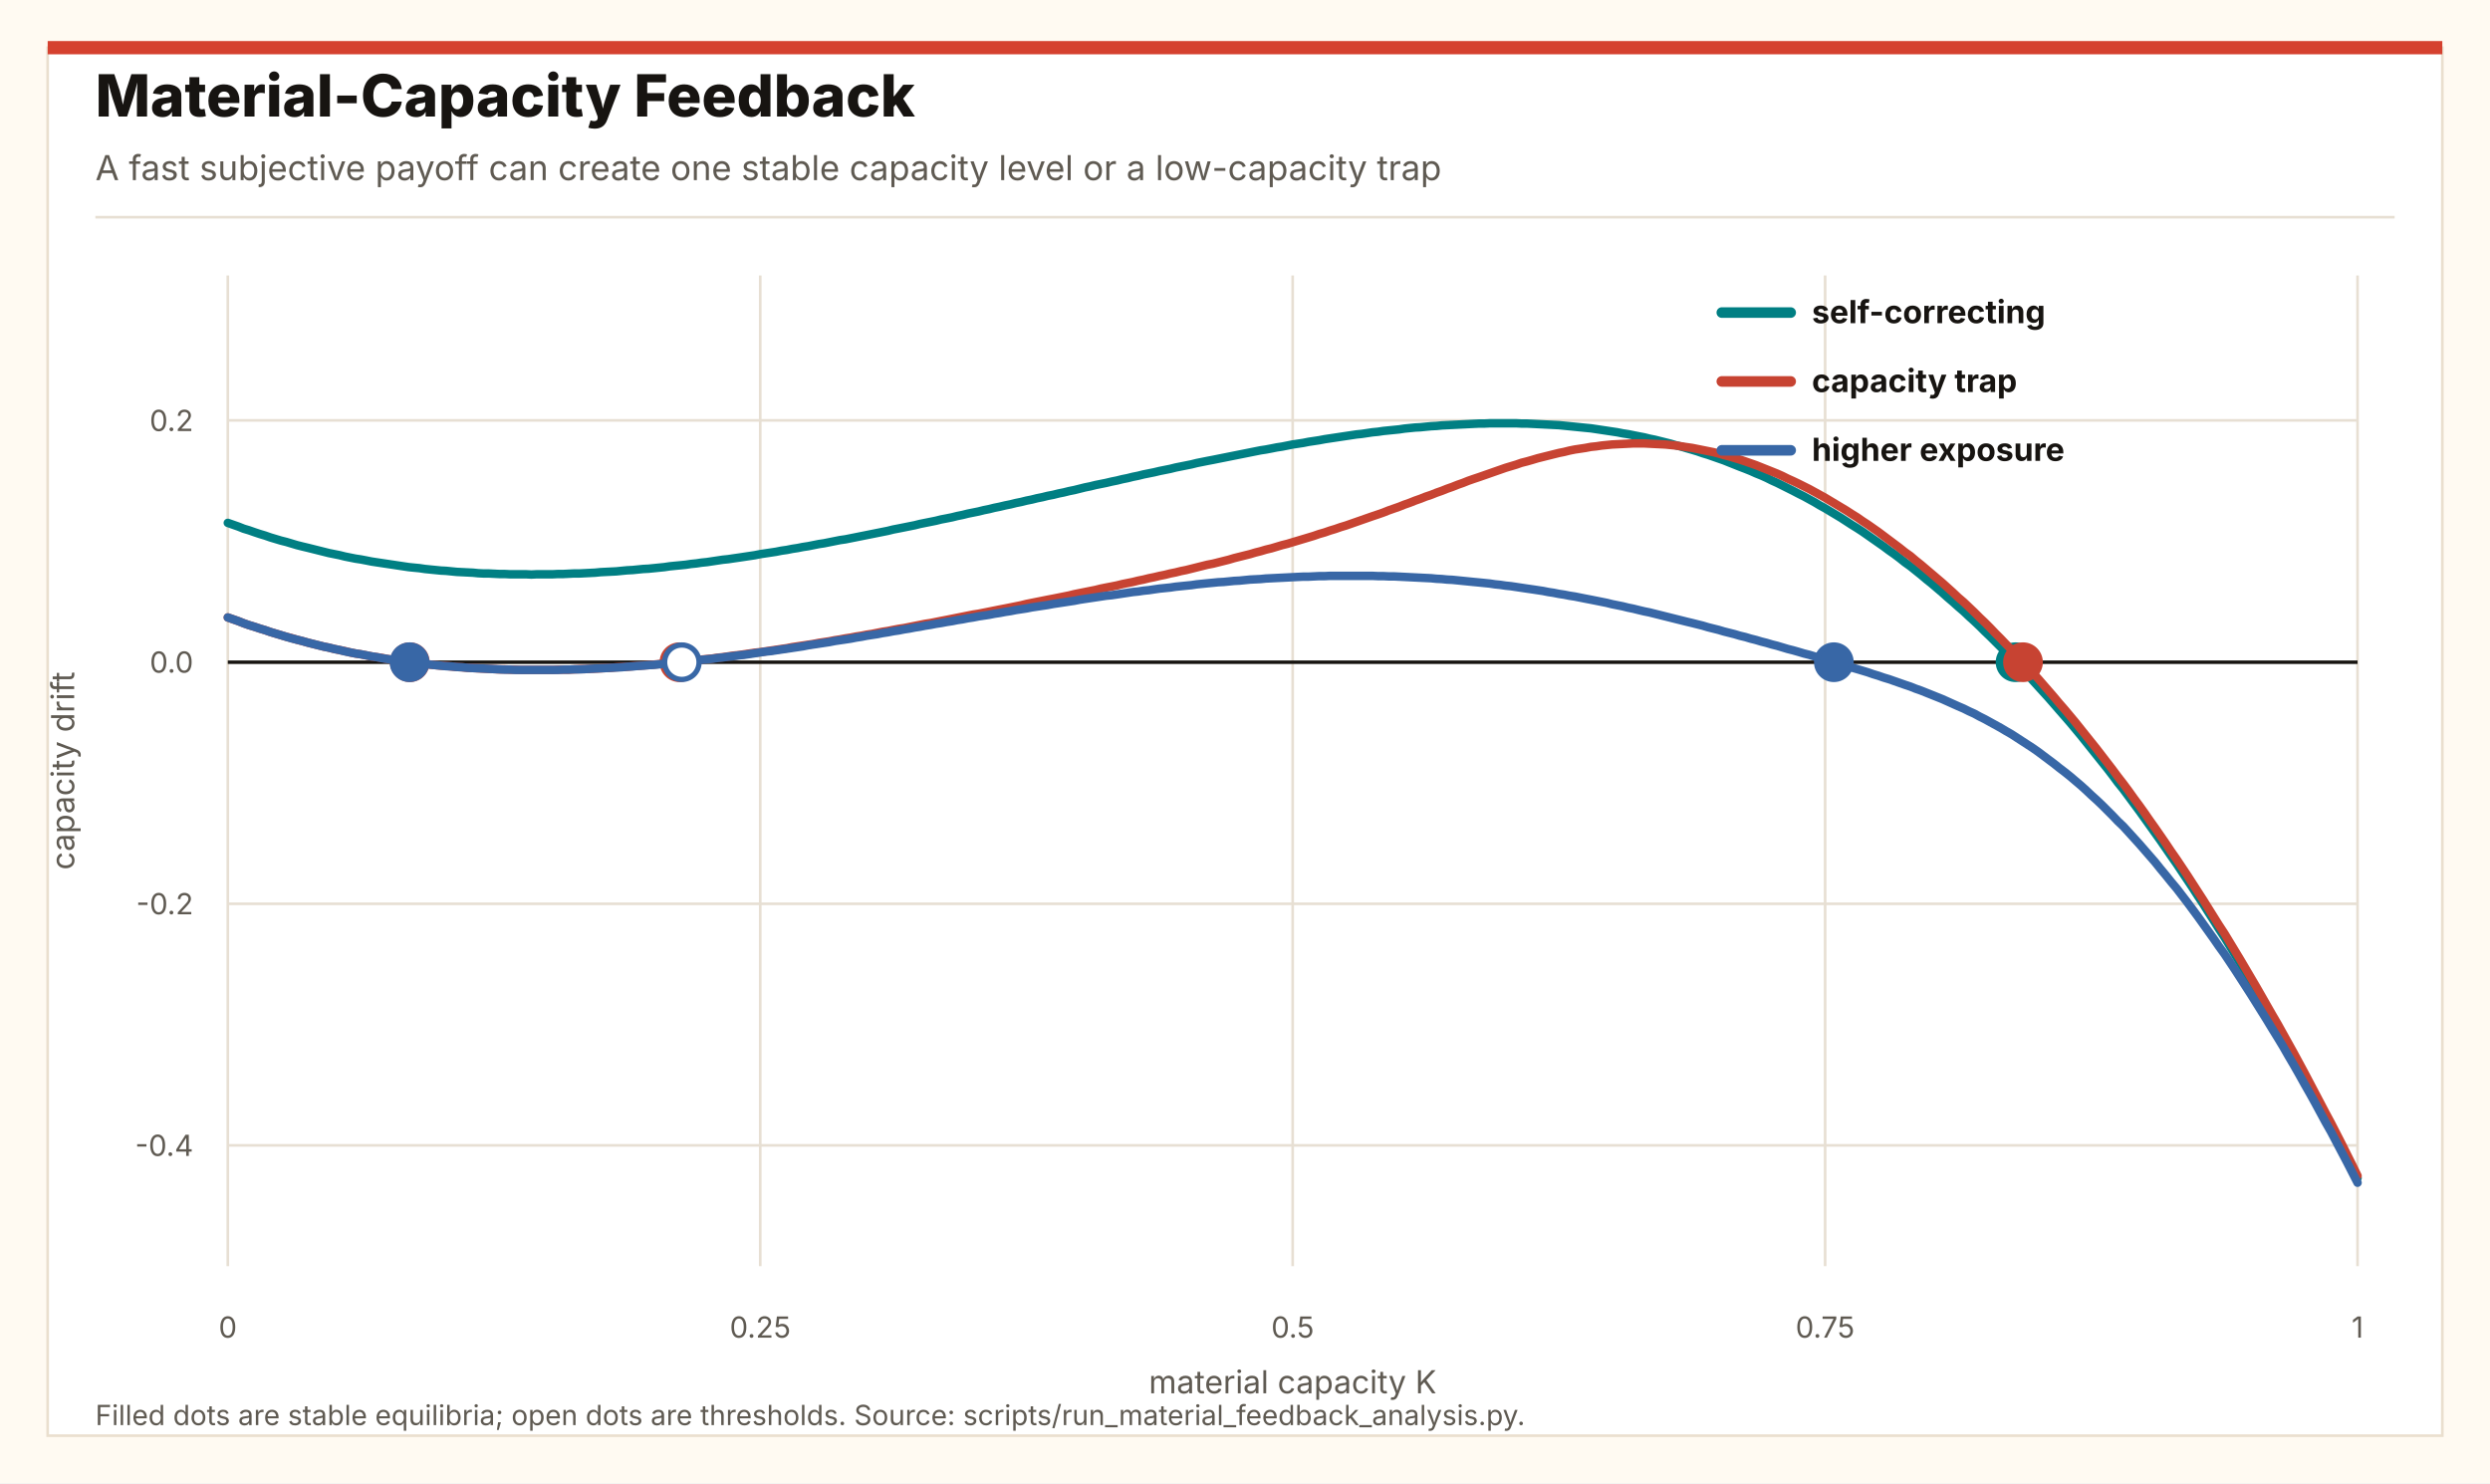
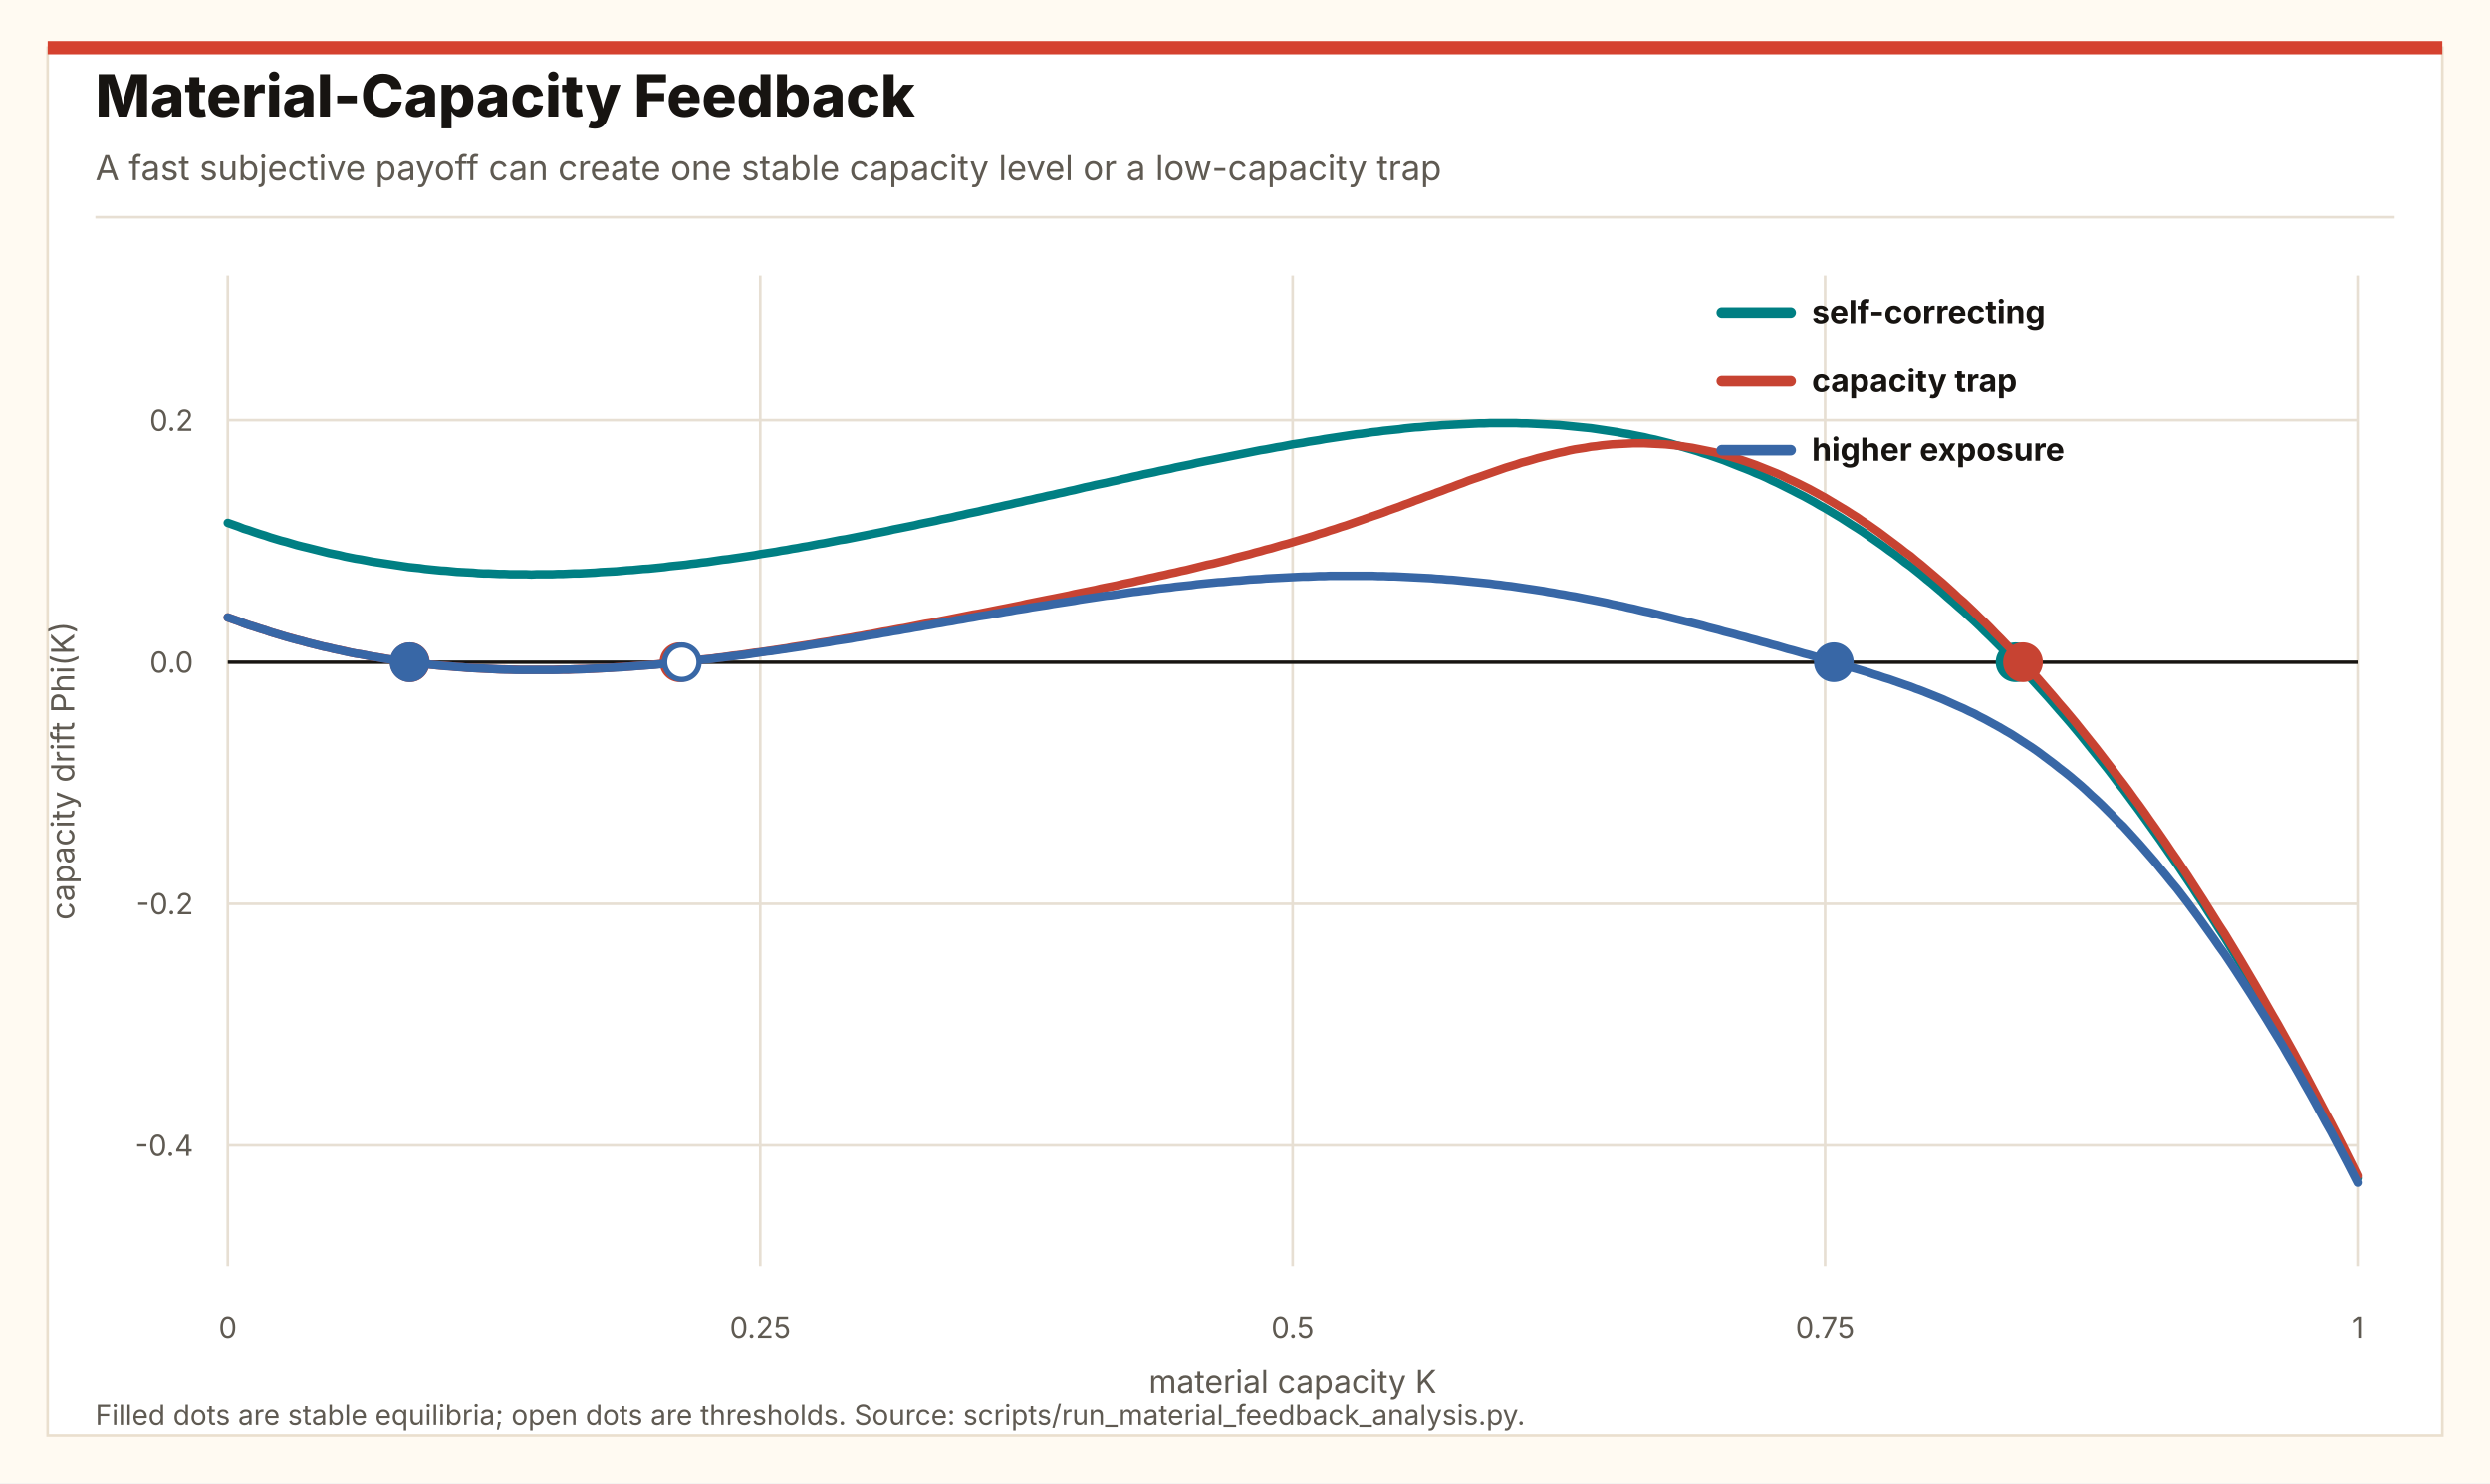
<svg xmlns="http://www.w3.org/2000/svg" width="940" height="560" viewBox="0 0 940 560">
  <rect width="100%" height="100%" fill="#fffaf2" />
  <rect x="18" y="18" width="904" height="524" rx="0" fill="#ffffff" stroke="#eadfce" />
  <line x1="18" y1="18" x2="922" y2="18" stroke="#d5412f" stroke-width="5" />
  <text x="36" y="44" font-family="Inter, &quot;Helvetica Neue&quot;, Arial, sans-serif" font-size="22" font-weight="800" fill="#171411">Material-Capacity Feedback</text>
  <text x="36" y="68" font-family="Inter, &quot;Helvetica Neue&quot;, Arial, sans-serif" font-size="13" fill="#5f5a52">A fast subjective payoff can create one stable capacity level or a low-capacity trap</text>
  <line x1="36" y1="82" x2="904" y2="82" stroke="#e7dfd3" stroke-width="1" />
  <line x1="86.0" y1="104" x2="86.0" y2="478" stroke="#e7dfd3" stroke-width="1" />
  <text x="86.0" y="505" font-family="Inter, &quot;Helvetica Neue&quot;, Arial, sans-serif" font-size="11" fill="#5f5a52" text-anchor="middle">0</text>
  <line x1="287.0" y1="104" x2="287.0" y2="478" stroke="#e7dfd3" stroke-width="1" />
  <text x="287.0" y="505" font-family="Inter, &quot;Helvetica Neue&quot;, Arial, sans-serif" font-size="11" fill="#5f5a52" text-anchor="middle">0.25</text>
  <line x1="488.0" y1="104" x2="488.0" y2="478" stroke="#e7dfd3" stroke-width="1" />
  <text x="488.0" y="505" font-family="Inter, &quot;Helvetica Neue&quot;, Arial, sans-serif" font-size="11" fill="#5f5a52" text-anchor="middle">0.5</text>
  <line x1="689.0" y1="104" x2="689.0" y2="478" stroke="#e7dfd3" stroke-width="1" />
  <text x="689.0" y="505" font-family="Inter, &quot;Helvetica Neue&quot;, Arial, sans-serif" font-size="11" fill="#5f5a52" text-anchor="middle">0.75</text>
  <line x1="890.0" y1="104" x2="890.0" y2="478" stroke="#e7dfd3" stroke-width="1" />
  <text x="890.0" y="505" font-family="Inter, &quot;Helvetica Neue&quot;, Arial, sans-serif" font-size="11" fill="#5f5a52" text-anchor="middle">1</text>
  <line x1="86" y1="432.4" x2="890" y2="432.4" stroke="#e7dfd3" stroke-width="1" />
  <text x="73" y="436.39" font-family="Inter, &quot;Helvetica Neue&quot;, Arial, sans-serif" font-size="11" fill="#5f5a52" text-anchor="end">-0.4</text>
  <line x1="86" y1="341.2" x2="890" y2="341.2" stroke="#e7dfd3" stroke-width="1" />
  <text x="73" y="345.171" font-family="Inter, &quot;Helvetica Neue&quot;, Arial, sans-serif" font-size="11" fill="#5f5a52" text-anchor="end">-0.2</text>
  <line x1="86" y1="250.0" x2="890" y2="250.0" stroke="#e7dfd3" stroke-width="1" />
  <text x="73" y="253.951" font-family="Inter, &quot;Helvetica Neue&quot;, Arial, sans-serif" font-size="11" fill="#5f5a52" text-anchor="end">0.0</text>
  <line x1="86" y1="158.7" x2="890" y2="158.7" stroke="#e7dfd3" stroke-width="1" />
  <text x="73" y="162.732" font-family="Inter, &quot;Helvetica Neue&quot;, Arial, sans-serif" font-size="11" fill="#5f5a52" text-anchor="end">0.2</text>
  <line x1="86" y1="250.0" x2="890" y2="250.0" stroke="#171411" stroke-width="1.3" />
  <text x="488.0" y="526" font-family="Inter, &quot;Helvetica Neue&quot;, Arial, sans-serif" font-size="12" fill="#5f5a52" text-anchor="middle">material capacity K</text>
-   <text x="28" y="291.0" font-family="Inter, &quot;Helvetica Neue&quot;, Arial, sans-serif" font-size="12" fill="#5f5a52" transform="rotate(-90 28 291.0)" text-anchor="middle">capacity drift</text>
+   <text x="28" y="291.0" font-family="Inter, &quot;Helvetica Neue&quot;, Arial, sans-serif" font-size="12" fill="#5f5a52" transform="rotate(-90 28 291.0)" text-anchor="middle">capacity drift Phi(K)</text>
  <polyline points="86.0,197.4 88.0,198.1 90.0,198.8 92.0,199.6 94.0,200.2 96.0,200.9 98.1,201.6 100.1,202.2 102.1,202.9 104.1,203.5 106.1,204.1 108.1,204.6 110.1,205.2 112.1,205.8 114.1,206.3 116.2,206.8 118.2,207.3 120.2,207.8 122.2,208.3 124.2,208.8 126.2,209.2 128.2,209.6 130.2,210.1 132.2,210.5 134.2,210.9 136.2,211.2 138.3,211.6 140.3,212.0 142.3,212.3 144.3,212.6 146.3,212.9 148.3,213.2 150.3,213.5 152.3,213.8 154.3,214.1 156.3,214.3 158.4,214.5 160.4,214.8 162.4,215.0 164.4,215.2 166.4,215.4 168.4,215.5 170.4,215.7 172.4,215.9 174.4,216.0 176.4,216.1 178.5,216.2 180.5,216.4 182.5,216.5 184.5,216.5 186.5,216.6 188.5,216.7 190.5,216.7 192.5,216.8 194.5,216.8 196.6,216.8 198.6,216.8 200.6,216.9 202.6,216.8 204.6,216.8 206.6,216.8 208.6,216.8 210.6,216.7 212.6,216.7 214.6,216.6 216.7,216.5 218.7,216.5 220.7,216.4 222.7,216.3 224.7,216.2 226.7,216.0 228.7,215.9 230.7,215.8 232.7,215.7 234.7,215.5 236.8,215.3 238.8,215.2 240.8,215.0 242.8,214.8 244.8,214.7 246.8,214.5 248.8,214.3 250.8,214.1 252.8,213.8 254.8,213.6 256.9,213.4 258.9,213.2 260.9,212.9 262.9,212.7 264.9,212.4 266.9,212.2 268.9,211.9 270.9,211.6 272.9,211.3 274.9,211.1 276.9,210.8 279.0,210.5 281.0,210.2 283.0,209.9 285.0,209.6 287.0,209.2 289.0,208.9 291.0,208.6 293.0,208.3 295.0,207.9 297.1,207.6 299.1,207.2 301.1,206.9 303.1,206.5 305.1,206.2 307.1,205.8 309.1,205.4 311.1,205.1 313.1,204.7 315.1,204.3 317.1,203.9 319.2,203.6 321.2,203.2 323.2,202.8 325.2,202.4 327.2,202.0 329.2,201.6 331.2,201.2 333.2,200.8 335.2,200.4 337.2,199.9 339.3,199.5 341.3,199.1 343.3,198.7 345.3,198.3 347.3,197.8 349.3,197.4 351.3,197.0 353.3,196.6 355.3,196.1 357.4,195.7 359.4,195.3 361.4,194.8 363.4,194.4 365.4,193.9 367.4,193.5 369.4,193.1 371.4,192.6 373.4,192.2 375.4,191.7 377.4,191.3 379.5,190.8 381.5,190.4 383.5,189.9 385.5,189.5 387.5,189.0 389.5,188.6 391.5,188.1 393.5,187.7 395.5,187.2 397.6,186.8 399.6,186.3 401.6,185.9 403.6,185.4 405.6,185.0 407.6,184.5 409.6,184.0 411.6,183.6 413.6,183.1 415.6,182.7 417.6,182.3 419.7,181.8 421.7,181.4 423.7,180.9 425.7,180.5 427.7,180.0 429.7,179.6 431.7,179.1 433.7,178.7 435.7,178.3 437.8,177.8 439.8,177.4 441.8,177.0 443.8,176.5 445.8,176.1 447.8,175.7 449.8,175.3 451.8,174.8 453.8,174.4 455.8,174.0 457.9,173.6 459.9,173.2 461.9,172.8 463.9,172.4 465.9,172.0 467.9,171.6 469.9,171.2 471.9,170.8 473.9,170.4 475.9,170.0 477.9,169.7 480.0,169.3 482.0,168.9 484.0,168.6 486.0,168.2 488.0,167.8 490.0,167.5 492.0,167.2 494.0,166.8 496.0,166.5 498.0,166.2 500.1,165.8 502.1,165.5 504.1,165.2 506.1,164.9 508.1,164.6 510.1,164.3 512.1,164.0 514.1,163.8 516.1,163.5 518.1,163.2 520.2,163.0 522.2,162.7 524.2,162.5 526.2,162.3 528.2,162.1 530.2,161.8 532.2,161.6 534.2,161.4 536.2,161.3 538.2,161.1 540.3,160.9 542.3,160.8 544.3,160.6 546.3,160.5 548.3,160.4 550.3,160.3 552.3,160.2 554.3,160.1 556.3,160.0 558.4,159.9 560.4,159.9 562.4,159.8 564.4,159.8 566.4,159.8 568.4,159.8 570.4,159.8 572.4,159.8 574.4,159.9 576.4,159.9 578.5,160.0 580.5,160.1 582.5,160.2 584.5,160.3 586.5,160.4 588.5,160.5 590.5,160.7 592.5,160.9 594.5,161.1 596.5,161.3 598.5,161.5 600.6,161.7 602.6,162.0 604.6,162.3 606.6,162.6 608.6,162.9 610.6,163.2 612.6,163.6 614.6,163.9 616.6,164.3 618.6,164.7 620.7,165.1 622.7,165.6 624.7,166.0 626.7,166.5 628.7,167.0 630.7,167.5 632.7,168.1 634.7,168.6 636.7,169.2 638.8,169.8 640.8,170.4 642.8,171.1 644.8,171.7 646.8,172.4 648.8,173.1 650.8,173.8 652.8,174.6 654.8,175.4 656.8,176.2 658.9,177.0 660.9,177.8 662.9,178.7 664.9,179.5 666.9,180.4 668.9,181.4 670.9,182.3 672.9,183.3 674.9,184.3 676.9,185.3 679.0,186.4 681.0,187.4 683.0,188.5 685.0,189.6 687.0,190.8 689.0,191.9 691.0,193.1 693.0,194.3 695.0,195.5 697.0,196.8 699.0,198.1 701.1,199.4 703.1,200.7 705.1,202.1 707.1,203.5 709.1,204.9 711.1,206.3 713.1,207.8 715.1,209.2 717.1,210.7 719.1,212.3 721.2,213.8 723.2,215.4 725.2,217.0 727.2,218.7 729.2,220.3 731.2,222.0 733.2,223.7 735.2,225.5 737.2,227.2 739.2,229.0 741.3,230.8 743.3,232.7 745.3,234.5 747.3,236.4 749.3,238.4 751.3,240.3 753.3,242.3 755.3,244.3 757.3,246.3 759.4,248.4 761.4,250.5 763.4,252.6 765.4,254.7 767.4,256.9 769.4,259.1 771.4,261.3 773.4,263.5 775.4,265.8 777.4,268.1 779.5,270.5 781.5,272.8 783.5,275.2 785.5,277.6 787.5,280.1 789.5,282.6 791.5,285.1 793.5,287.6 795.5,290.1 797.5,292.7 799.5,295.4 801.6,298.0 803.6,300.7 805.6,303.4 807.6,306.1 809.6,308.9 811.6,311.7 813.6,314.5 815.6,317.3 817.6,320.2 819.6,323.1 821.7,326.1 823.7,329.1 825.7,332.1 827.7,335.1 829.7,338.2 831.7,341.2 833.7,344.4 835.7,347.5 837.7,350.7 839.8,353.9 841.8,357.2 843.8,360.5 845.8,363.8 847.8,367.1 849.8,370.5 851.8,373.9 853.8,377.3 855.8,380.8 857.8,384.3 859.9,387.8 861.9,391.4 863.9,395.0 865.9,398.6 867.9,402.2 869.9,405.9 871.9,409.7 873.9,413.4 875.9,417.2 877.9,421.0 880.0,424.9 882.0,428.8 884.0,432.7 886.0,436.6 888.0,440.6 890.0,444.7" fill="none" stroke="#007f83" stroke-width="3.2" stroke-linejoin="round" stroke-linecap="round" />
  <circle cx="760.9" cy="250.0" r="6.5" fill="#007f83" stroke="#007f83" stroke-width="2" />
  <line x1="650" y1="118" x2="676" y2="118" stroke="#007f83" stroke-width="4" stroke-linecap="round" />
  <text x="684" y="122" font-family="Inter, &quot;Helvetica Neue&quot;, Arial, sans-serif" font-size="12" font-weight="700" fill="#171411">self-correcting</text>
  <polyline points="86.0,233.1 88.0,233.8 90.0,234.5 92.0,235.3 94.0,236.0 96.0,236.6 98.1,237.3 100.1,237.9 102.1,238.6 104.1,239.2 106.1,239.8 108.1,240.4 110.1,240.9 112.1,241.5 114.1,242.0 116.2,242.6 118.2,243.1 120.2,243.6 122.2,244.1 124.2,244.5 126.2,245.0 128.2,245.4 130.2,245.8 132.2,246.3 134.2,246.7 136.2,247.0 138.3,247.4 140.3,247.8 142.3,248.1 144.3,248.4 146.3,248.8 148.3,249.1 150.3,249.4 152.3,249.6 154.3,249.9 156.3,250.2 158.4,250.4 160.4,250.6 162.4,250.9 164.4,251.1 166.4,251.3 168.4,251.4 170.4,251.6 172.4,251.8 174.4,251.9 176.4,252.1 178.5,252.2 180.5,252.3 182.5,252.4 184.5,252.5 186.5,252.6 188.5,252.7 190.5,252.7 192.5,252.8 194.5,252.8 196.6,252.9 198.6,252.9 200.6,252.9 202.6,252.9 204.6,252.9 206.6,252.9 208.6,252.9 210.6,252.8 212.6,252.8 214.6,252.8 216.7,252.7 218.7,252.6 220.7,252.6 222.7,252.5 224.7,252.4 226.7,252.3 228.7,252.2 230.7,252.1 232.7,251.9 234.7,251.8 236.8,251.7 238.8,251.5 240.8,251.4 242.8,251.2 244.8,251.1 246.8,250.9 248.8,250.7 250.8,250.5 252.8,250.3 254.8,250.1 256.9,249.9 258.9,249.7 260.9,249.5 262.9,249.3 264.9,249.0 266.9,248.8 268.9,248.6 270.9,248.3 272.9,248.1 274.9,247.8 276.9,247.5 279.0,247.3 281.0,247.0 283.0,246.7 285.0,246.4 287.0,246.2 289.0,245.9 291.0,245.6 293.0,245.3 295.0,245.0 297.1,244.7 299.1,244.3 301.1,244.0 303.1,243.7 305.1,243.4 307.1,243.1 309.1,242.7 311.1,242.4 313.1,242.1 315.1,241.7 317.1,241.4 319.2,241.0 321.2,240.7 323.2,240.3 325.2,240.0 327.2,239.6 329.2,239.3 331.2,238.9 333.2,238.5 335.2,238.2 337.2,237.8 339.3,237.4 341.3,237.1 343.3,236.7 345.3,236.3 347.3,235.9 349.3,235.5 351.3,235.2 353.3,234.8 355.3,234.4 357.4,234.0 359.4,233.6 361.4,233.2 363.4,232.8 365.4,232.4 367.4,232.0 369.4,231.7 371.4,231.3 373.4,230.9 375.4,230.5 377.4,230.1 379.5,229.7 381.5,229.3 383.5,228.9 385.5,228.5 387.5,228.0 389.5,227.6 391.5,227.2 393.5,226.8 395.5,226.4 397.6,226.0 399.6,225.6 401.6,225.2 403.6,224.8 405.6,224.3 407.6,223.9 409.6,223.5 411.6,223.1 413.6,222.7 415.6,222.2 417.6,221.8 419.7,221.4 421.7,221.0 423.7,220.5 425.7,220.1 427.7,219.7 429.7,219.2 431.7,218.8 433.7,218.3 435.7,217.9 437.8,217.4 439.8,217.0 441.8,216.5 443.8,216.1 445.8,215.6 447.8,215.2 449.8,214.7 451.8,214.2 453.8,213.7 455.8,213.2 457.9,212.8 459.9,212.3 461.9,211.8 463.9,211.3 465.9,210.7 467.9,210.2 469.9,209.7 471.9,209.2 473.9,208.6 475.9,208.1 477.9,207.5 480.0,207.0 482.0,206.4 484.0,205.8 486.0,205.3 488.0,204.7 490.0,204.1 492.0,203.5 494.0,202.9 496.0,202.3 498.0,201.6 500.1,201.0 502.1,200.3 504.1,199.7 506.1,199.0 508.1,198.4 510.1,197.7 512.1,197.0 514.1,196.3 516.1,195.6 518.1,194.9 520.2,194.2 522.2,193.5 524.2,192.7 526.2,192.0 528.2,191.3 530.2,190.5 532.2,189.8 534.2,189.0 536.2,188.3 538.2,187.5 540.3,186.8 542.3,186.0 544.3,185.3 546.3,184.5 548.3,183.8 550.3,183.0 552.3,182.3 554.3,181.5 556.3,180.8 558.4,180.1 560.4,179.4 562.4,178.7 564.4,178.0 566.4,177.3 568.4,176.6 570.4,176.0 572.4,175.4 574.4,174.7 576.4,174.2 578.5,173.6 580.5,173.0 582.5,172.5 584.5,172.0 586.5,171.5 588.5,171.0 590.5,170.6 592.5,170.1 594.5,169.7 596.5,169.4 598.5,169.1 600.6,168.7 602.6,168.5 604.6,168.2 606.6,168.0 608.6,167.8 610.6,167.7 612.6,167.6 614.6,167.5 616.6,167.4 618.6,167.4 620.7,167.4 622.7,167.5 624.7,167.6 626.7,167.7 628.7,167.8 630.7,168.0 632.7,168.2 634.7,168.5 636.7,168.8 638.8,169.1 640.8,169.5 642.8,169.9 644.8,170.3 646.8,170.7 648.8,171.2 650.8,171.8 652.8,172.3 654.8,172.9 656.8,173.5 658.9,174.2 660.9,174.9 662.9,175.6 664.9,176.4 666.9,177.2 668.9,178.0 670.9,178.8 672.9,179.7 674.9,180.7 676.9,181.6 679.0,182.6 681.0,183.6 683.0,184.6 685.0,185.7 687.0,186.8 689.0,187.9 691.0,189.1 693.0,190.3 695.0,191.5 697.0,192.7 699.0,194.0 701.1,195.3 703.1,196.7 705.1,198.0 707.1,199.4 709.1,200.8 711.1,202.3 713.1,203.8 715.1,205.3 717.1,206.8 719.1,208.4 721.2,209.9 723.2,211.6 725.2,213.2 727.2,214.9 729.2,216.6 731.2,218.3 733.2,220.0 735.2,221.8 737.2,223.6 739.2,225.5 741.3,227.3 743.3,229.2 745.3,231.1 747.3,233.1 749.3,235.0 751.3,237.0 753.3,239.1 755.3,241.1 757.3,243.2 759.4,245.3 761.4,247.4 763.4,249.6 765.4,251.8 767.4,254.0 769.4,256.2 771.4,258.5 773.4,260.8 775.4,263.1 777.4,265.5 779.5,267.9 781.5,270.3 783.5,272.7 785.5,275.2 787.5,277.7 789.5,280.2 791.5,282.7 793.5,285.3 795.5,287.9 797.5,290.5 799.5,293.2 801.6,295.9 803.6,298.6 805.6,301.4 807.6,304.1 809.6,306.9 811.6,309.8 813.6,312.6 815.6,315.5 817.6,318.4 819.6,321.4 821.7,324.4 823.7,327.4 825.7,330.4 827.7,333.5 829.7,336.6 831.7,339.7 833.7,342.9 835.7,346.1 837.7,349.3 839.8,352.5 841.8,355.8 843.8,359.1 845.8,362.4 847.8,365.8 849.8,369.2 851.8,372.6 853.8,376.1 855.8,379.6 857.8,383.1 859.9,386.7 861.9,390.3 863.9,393.9 865.9,397.5 867.9,401.2 869.9,404.9 871.9,408.7 873.9,412.5 875.9,416.3 877.9,420.1 880.0,424.0 882.0,427.9 884.0,431.8 886.0,435.8 888.0,439.8 890.0,443.9" fill="none" stroke="#c74332" stroke-width="3.2" stroke-linejoin="round" stroke-linecap="round" />
  <circle cx="154.7" cy="250.0" r="6.5" fill="#c74332" stroke="#c74332" stroke-width="2" />
  <circle cx="256.5" cy="250.0" r="6.5" fill="#ffffff" stroke="#c74332" stroke-width="2" />
  <circle cx="763.7" cy="250.0" r="6.5" fill="#c74332" stroke="#c74332" stroke-width="2" />
  <line x1="650" y1="144" x2="676" y2="144" stroke="#c74332" stroke-width="4" stroke-linecap="round" />
  <text x="684" y="148" font-family="Inter, &quot;Helvetica Neue&quot;, Arial, sans-serif" font-size="12" font-weight="700" fill="#171411">capacity trap</text>
  <polyline points="86.0,233.1 88.0,233.8 90.0,234.5 92.0,235.3 94.0,236.0 96.0,236.6 98.1,237.3 100.1,237.9 102.1,238.6 104.1,239.2 106.1,239.8 108.1,240.4 110.1,241.0 112.1,241.5 114.1,242.0 116.2,242.6 118.2,243.1 120.2,243.6 122.2,244.1 124.2,244.5 126.2,245.0 128.2,245.4 130.2,245.9 132.2,246.3 134.2,246.7 136.2,247.0 138.3,247.4 140.3,247.8 142.3,248.1 144.3,248.5 146.3,248.8 148.3,249.1 150.3,249.4 152.3,249.7 154.3,249.9 156.3,250.2 158.4,250.4 160.4,250.6 162.4,250.9 164.4,251.1 166.4,251.3 168.4,251.5 170.4,251.6 172.4,251.8 174.4,251.9 176.4,252.1 178.5,252.2 180.5,252.3 182.5,252.4 184.5,252.5 186.5,252.6 188.5,252.7 190.5,252.8 192.5,252.8 194.5,252.9 196.6,252.9 198.6,252.9 200.6,252.9 202.6,252.9 204.6,252.9 206.6,252.9 208.6,252.9 210.6,252.9 212.6,252.8 214.6,252.8 216.7,252.7 218.7,252.7 220.7,252.6 222.7,252.5 224.7,252.4 226.7,252.3 228.7,252.2 230.7,252.1 232.7,252.0 234.7,251.9 236.8,251.7 238.8,251.6 240.8,251.4 242.8,251.3 244.8,251.1 246.8,251.0 248.8,250.8 250.8,250.6 252.8,250.4 254.8,250.2 256.9,250.0 258.9,249.8 260.9,249.6 262.9,249.4 264.9,249.1 266.9,248.9 268.9,248.7 270.9,248.4 272.9,248.2 274.9,247.9 276.9,247.7 279.0,247.4 281.0,247.2 283.0,246.9 285.0,246.6 287.0,246.3 289.0,246.0 291.0,245.8 293.0,245.5 295.0,245.2 297.1,244.9 299.1,244.6 301.1,244.3 303.1,244.0 305.1,243.6 307.1,243.3 309.1,243.0 311.1,242.7 313.1,242.4 315.1,242.0 317.1,241.7 319.2,241.4 321.2,241.1 323.2,240.7 325.2,240.4 327.2,240.0 329.2,239.7 331.2,239.4 333.2,239.0 335.2,238.7 337.2,238.3 339.3,238.0 341.3,237.6 343.3,237.3 345.3,236.9 347.3,236.6 349.3,236.2 351.3,235.9 353.3,235.5 355.3,235.2 357.4,234.8 359.4,234.5 361.4,234.1 363.4,233.8 365.4,233.4 367.4,233.1 369.4,232.7 371.4,232.4 373.4,232.1 375.4,231.7 377.4,231.4 379.5,231.0 381.5,230.7 383.5,230.3 385.5,230.0 387.5,229.7 389.5,229.3 391.5,229.0 393.5,228.7 395.5,228.4 397.6,228.0 399.6,227.7 401.6,227.4 403.6,227.1 405.6,226.8 407.6,226.4 409.6,226.1 411.6,225.8 413.6,225.5 415.6,225.2 417.6,224.9 419.7,224.7 421.7,224.4 423.7,224.1 425.7,223.8 427.7,223.5 429.7,223.3 431.7,223.0 433.7,222.8 435.7,222.5 437.8,222.2 439.8,222.0 441.8,221.8 443.8,221.5 445.8,221.3 447.8,221.1 449.8,220.9 451.8,220.6 453.8,220.4 455.8,220.2 457.9,220.0 459.9,219.8 461.9,219.7 463.9,219.5 465.9,219.3 467.9,219.2 469.9,219.0 471.9,218.8 473.9,218.7 475.9,218.6 477.9,218.4 480.0,218.3 482.0,218.2 484.0,218.1 486.0,218.0 488.0,217.9 490.0,217.8 492.0,217.7 494.0,217.7 496.0,217.6 498.0,217.5 500.1,217.5 502.1,217.4 504.1,217.4 506.1,217.4 508.1,217.4 510.1,217.4 512.1,217.4 514.1,217.4 516.1,217.4 518.1,217.4 520.2,217.5 522.2,217.5 524.2,217.6 526.2,217.6 528.2,217.7 530.2,217.8 532.2,217.9 534.2,218.0 536.2,218.1 538.2,218.2 540.3,218.3 542.3,218.5 544.3,218.6 546.3,218.8 548.3,218.9 550.3,219.1 552.3,219.3 554.3,219.5 556.3,219.7 558.4,219.9 560.4,220.1 562.4,220.3 564.4,220.6 566.4,220.8 568.4,221.1 570.4,221.3 572.4,221.6 574.4,221.9 576.4,222.2 578.5,222.5 580.5,222.8 582.5,223.1 584.5,223.5 586.5,223.8 588.5,224.2 590.5,224.5 592.5,224.9 594.5,225.2 596.5,225.6 598.5,226.0 600.6,226.4 602.6,226.8 604.6,227.2 606.6,227.6 608.6,228.1 610.6,228.5 612.6,228.9 614.6,229.4 616.6,229.8 618.6,230.3 620.7,230.8 622.7,231.2 624.7,231.7 626.7,232.2 628.7,232.7 630.7,233.2 632.7,233.7 634.7,234.2 636.7,234.7 638.8,235.2 640.8,235.7 642.8,236.2 644.8,236.8 646.8,237.3 648.8,237.8 650.8,238.4 652.8,238.9 654.8,239.4 656.8,240.0 658.9,240.5 660.9,241.1 662.9,241.6 664.9,242.2 666.9,242.7 668.9,243.3 670.9,243.8 672.9,244.4 674.9,245.0 676.9,245.5 679.0,246.1 681.0,246.7 683.0,247.2 685.0,247.8 687.0,248.4 689.0,249.0 691.0,249.6 693.0,250.2 695.0,250.7 697.0,251.3 699.0,252.0 701.1,252.6 703.1,253.2 705.1,253.8 707.1,254.5 709.1,255.1 711.1,255.8 713.1,256.4 715.1,257.1 717.1,257.8 719.1,258.5 721.2,259.2 723.2,260.0 725.2,260.7 727.2,261.5 729.2,262.3 731.2,263.1 733.2,263.9 735.2,264.8 737.2,265.7 739.2,266.6 741.3,267.5 743.3,268.5 745.3,269.4 747.3,270.5 749.3,271.5 751.3,272.6 753.3,273.7 755.3,274.8 757.3,276.0 759.4,277.2 761.4,278.5 763.4,279.8 765.4,281.1 767.4,282.4 769.4,283.8 771.4,285.3 773.4,286.8 775.4,288.3 777.4,289.9 779.5,291.5 781.5,293.1 783.5,294.8 785.5,296.5 787.5,298.3 789.5,300.2 791.5,302.0 793.5,303.9 795.5,305.9 797.5,307.9 799.5,310.0 801.6,312.0 803.6,314.2 805.6,316.4 807.6,318.6 809.6,320.9 811.6,323.2 813.6,325.5 815.6,328.0 817.6,330.4 819.6,332.9 821.7,335.4 823.7,338.0 825.7,340.6 827.7,343.3 829.7,346.0 831.7,348.8 833.7,351.6 835.7,354.4 837.7,357.3 839.8,360.2 841.8,363.2 843.8,366.2 845.8,369.3 847.8,372.4 849.8,375.5 851.8,378.7 853.8,381.9 855.8,385.1 857.8,388.4 859.9,391.8 861.9,395.1 863.9,398.6 865.9,402.0 867.9,405.5 869.9,409.1 871.9,412.6 873.9,416.2 875.9,419.9 877.9,423.6 880.0,427.3 882.0,431.1 884.0,434.9 886.0,438.7 888.0,442.6 890.0,446.5" fill="none" stroke="#3867a6" stroke-width="3.2" stroke-linejoin="round" stroke-linecap="round" />
  <circle cx="154.6" cy="250.0" r="6.5" fill="#3867a6" stroke="#3867a6" stroke-width="2" />
  <circle cx="257.4" cy="250.0" r="6.5" fill="#ffffff" stroke="#3867a6" stroke-width="2" />
  <circle cx="692.3" cy="250.0" r="6.5" fill="#3867a6" stroke="#3867a6" stroke-width="2" />
  <line x1="650" y1="170" x2="676" y2="170" stroke="#3867a6" stroke-width="4" stroke-linecap="round" />
  <text x="684" y="174" font-family="Inter, &quot;Helvetica Neue&quot;, Arial, sans-serif" font-size="12" font-weight="700" fill="#171411">higher exposure</text>
  <text x="36" y="538" font-family="Inter, &quot;Helvetica Neue&quot;, Arial, sans-serif" font-size="10.5" fill="#5f5a52">Filled dots are stable equilibria; open dots are thresholds. Source: scripts/run_material_feedback_analysis.py.</text>
</svg>
